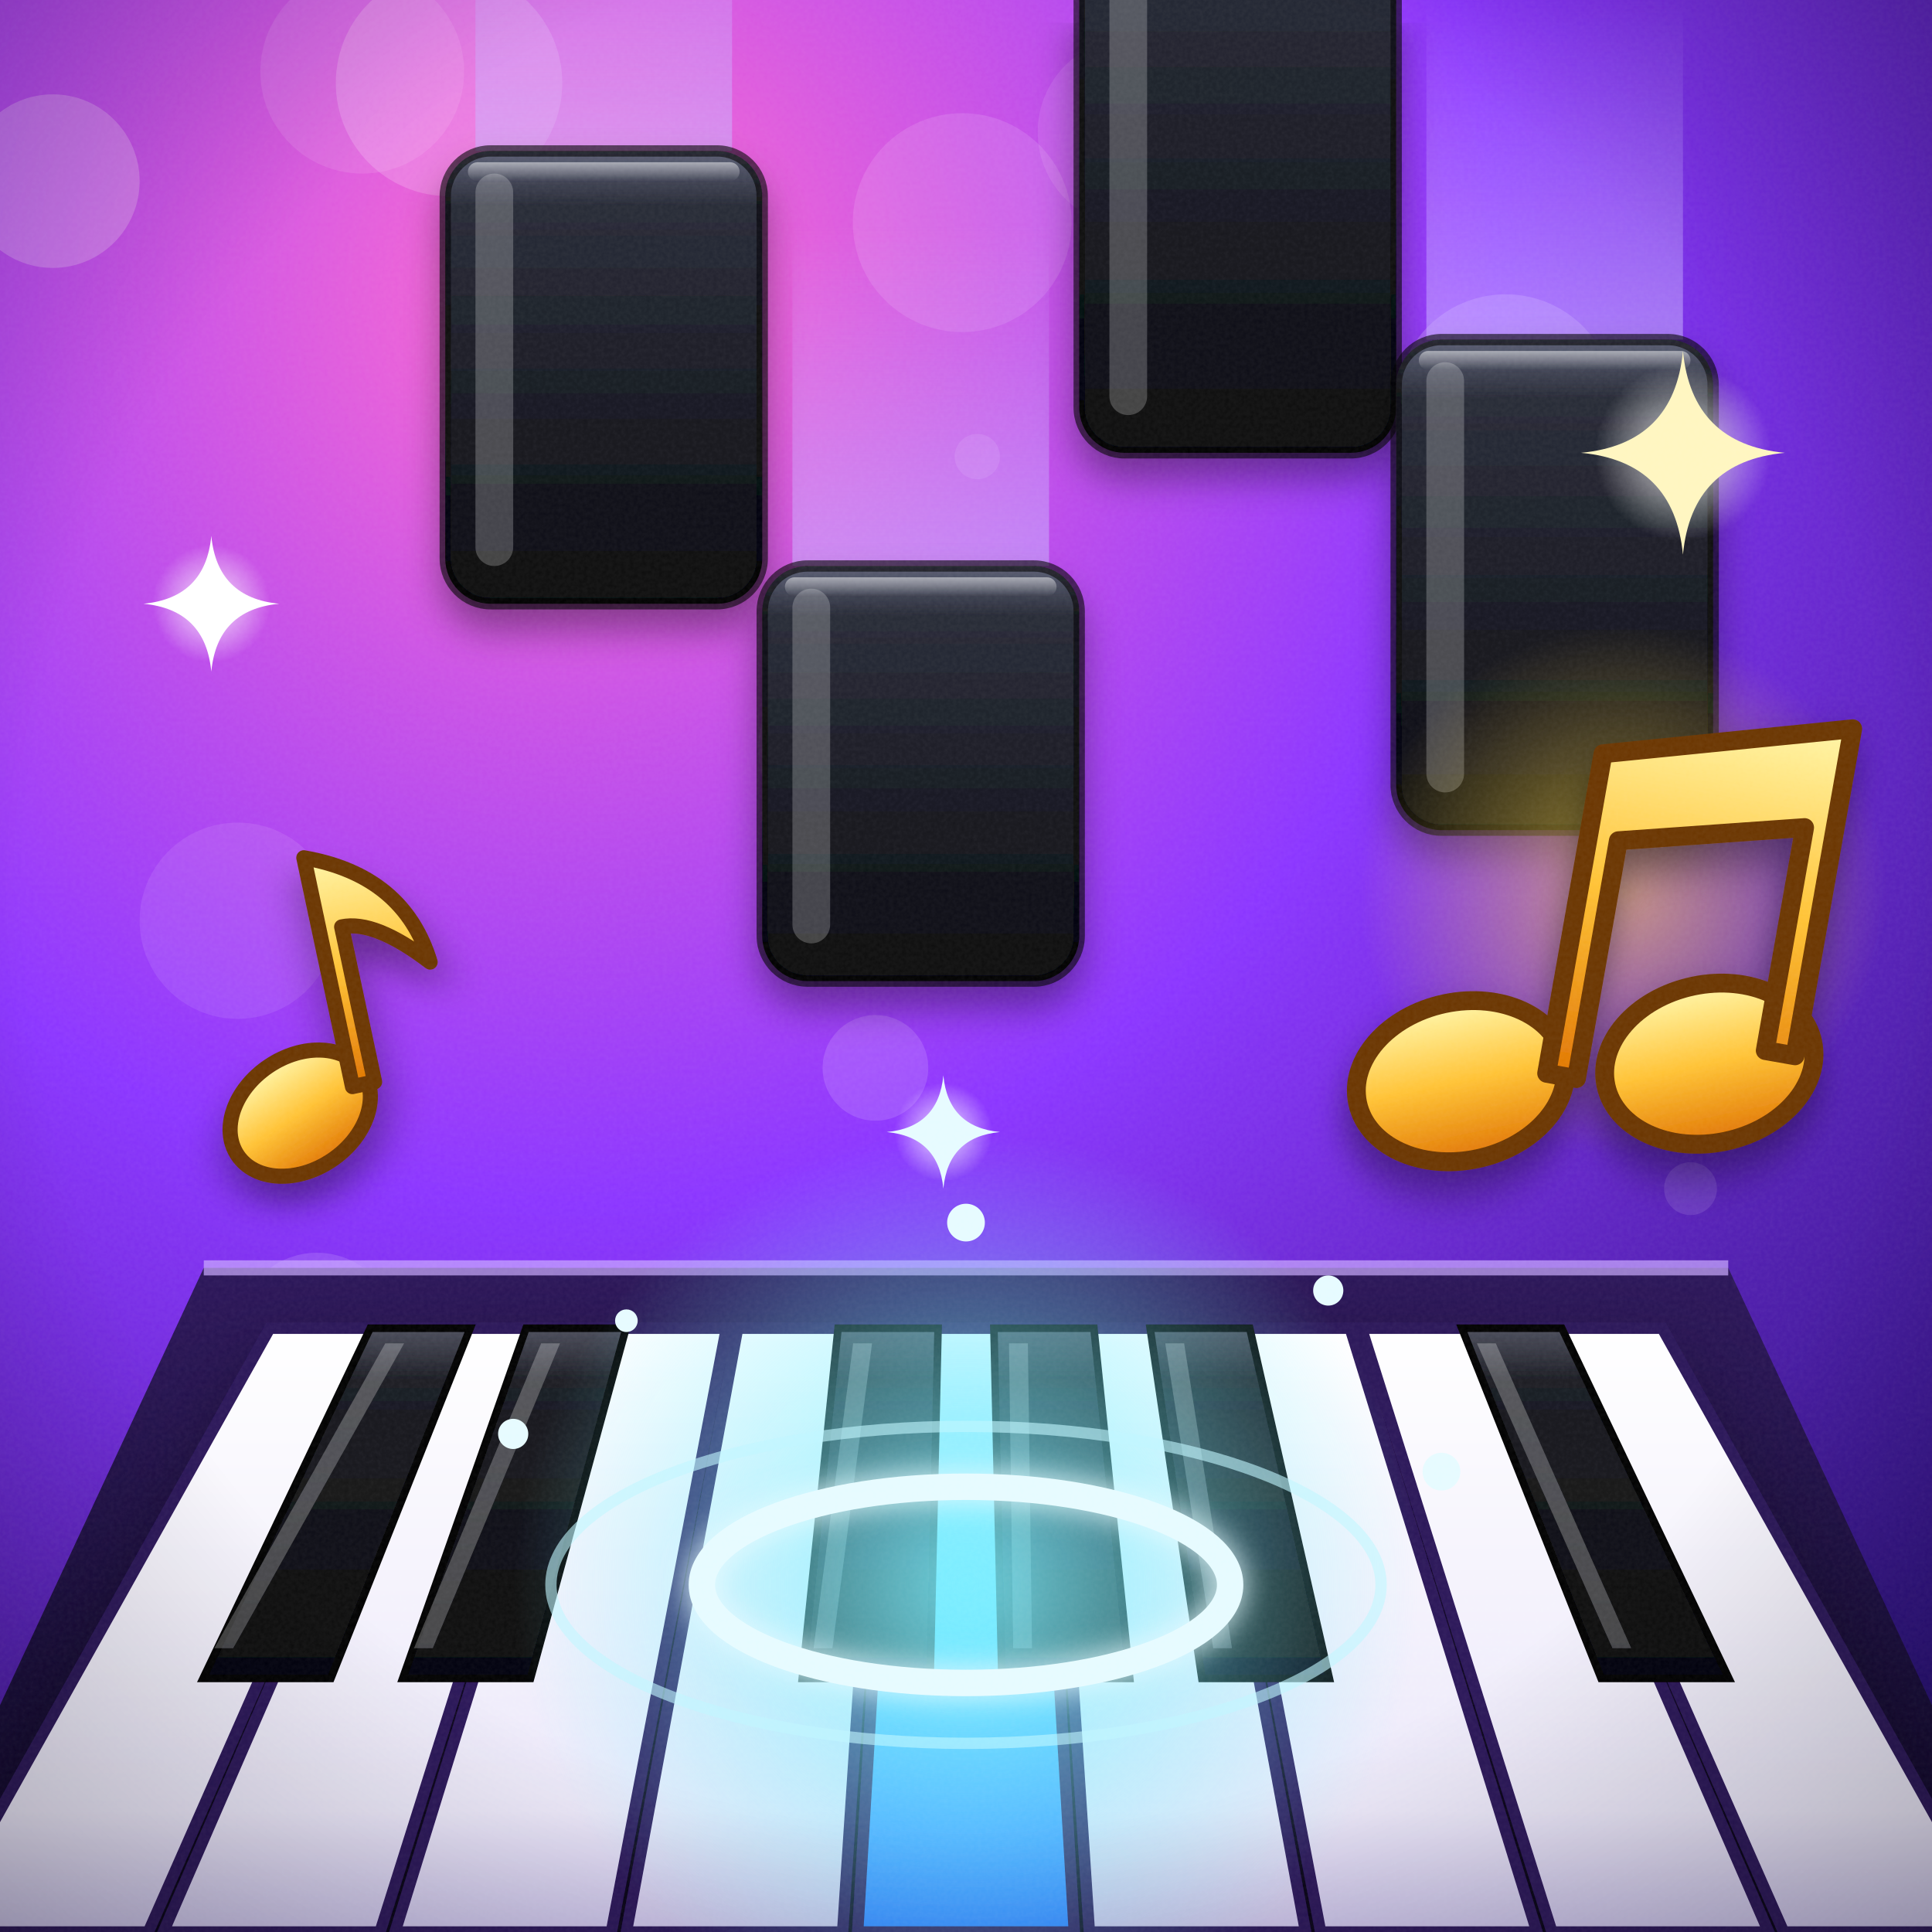
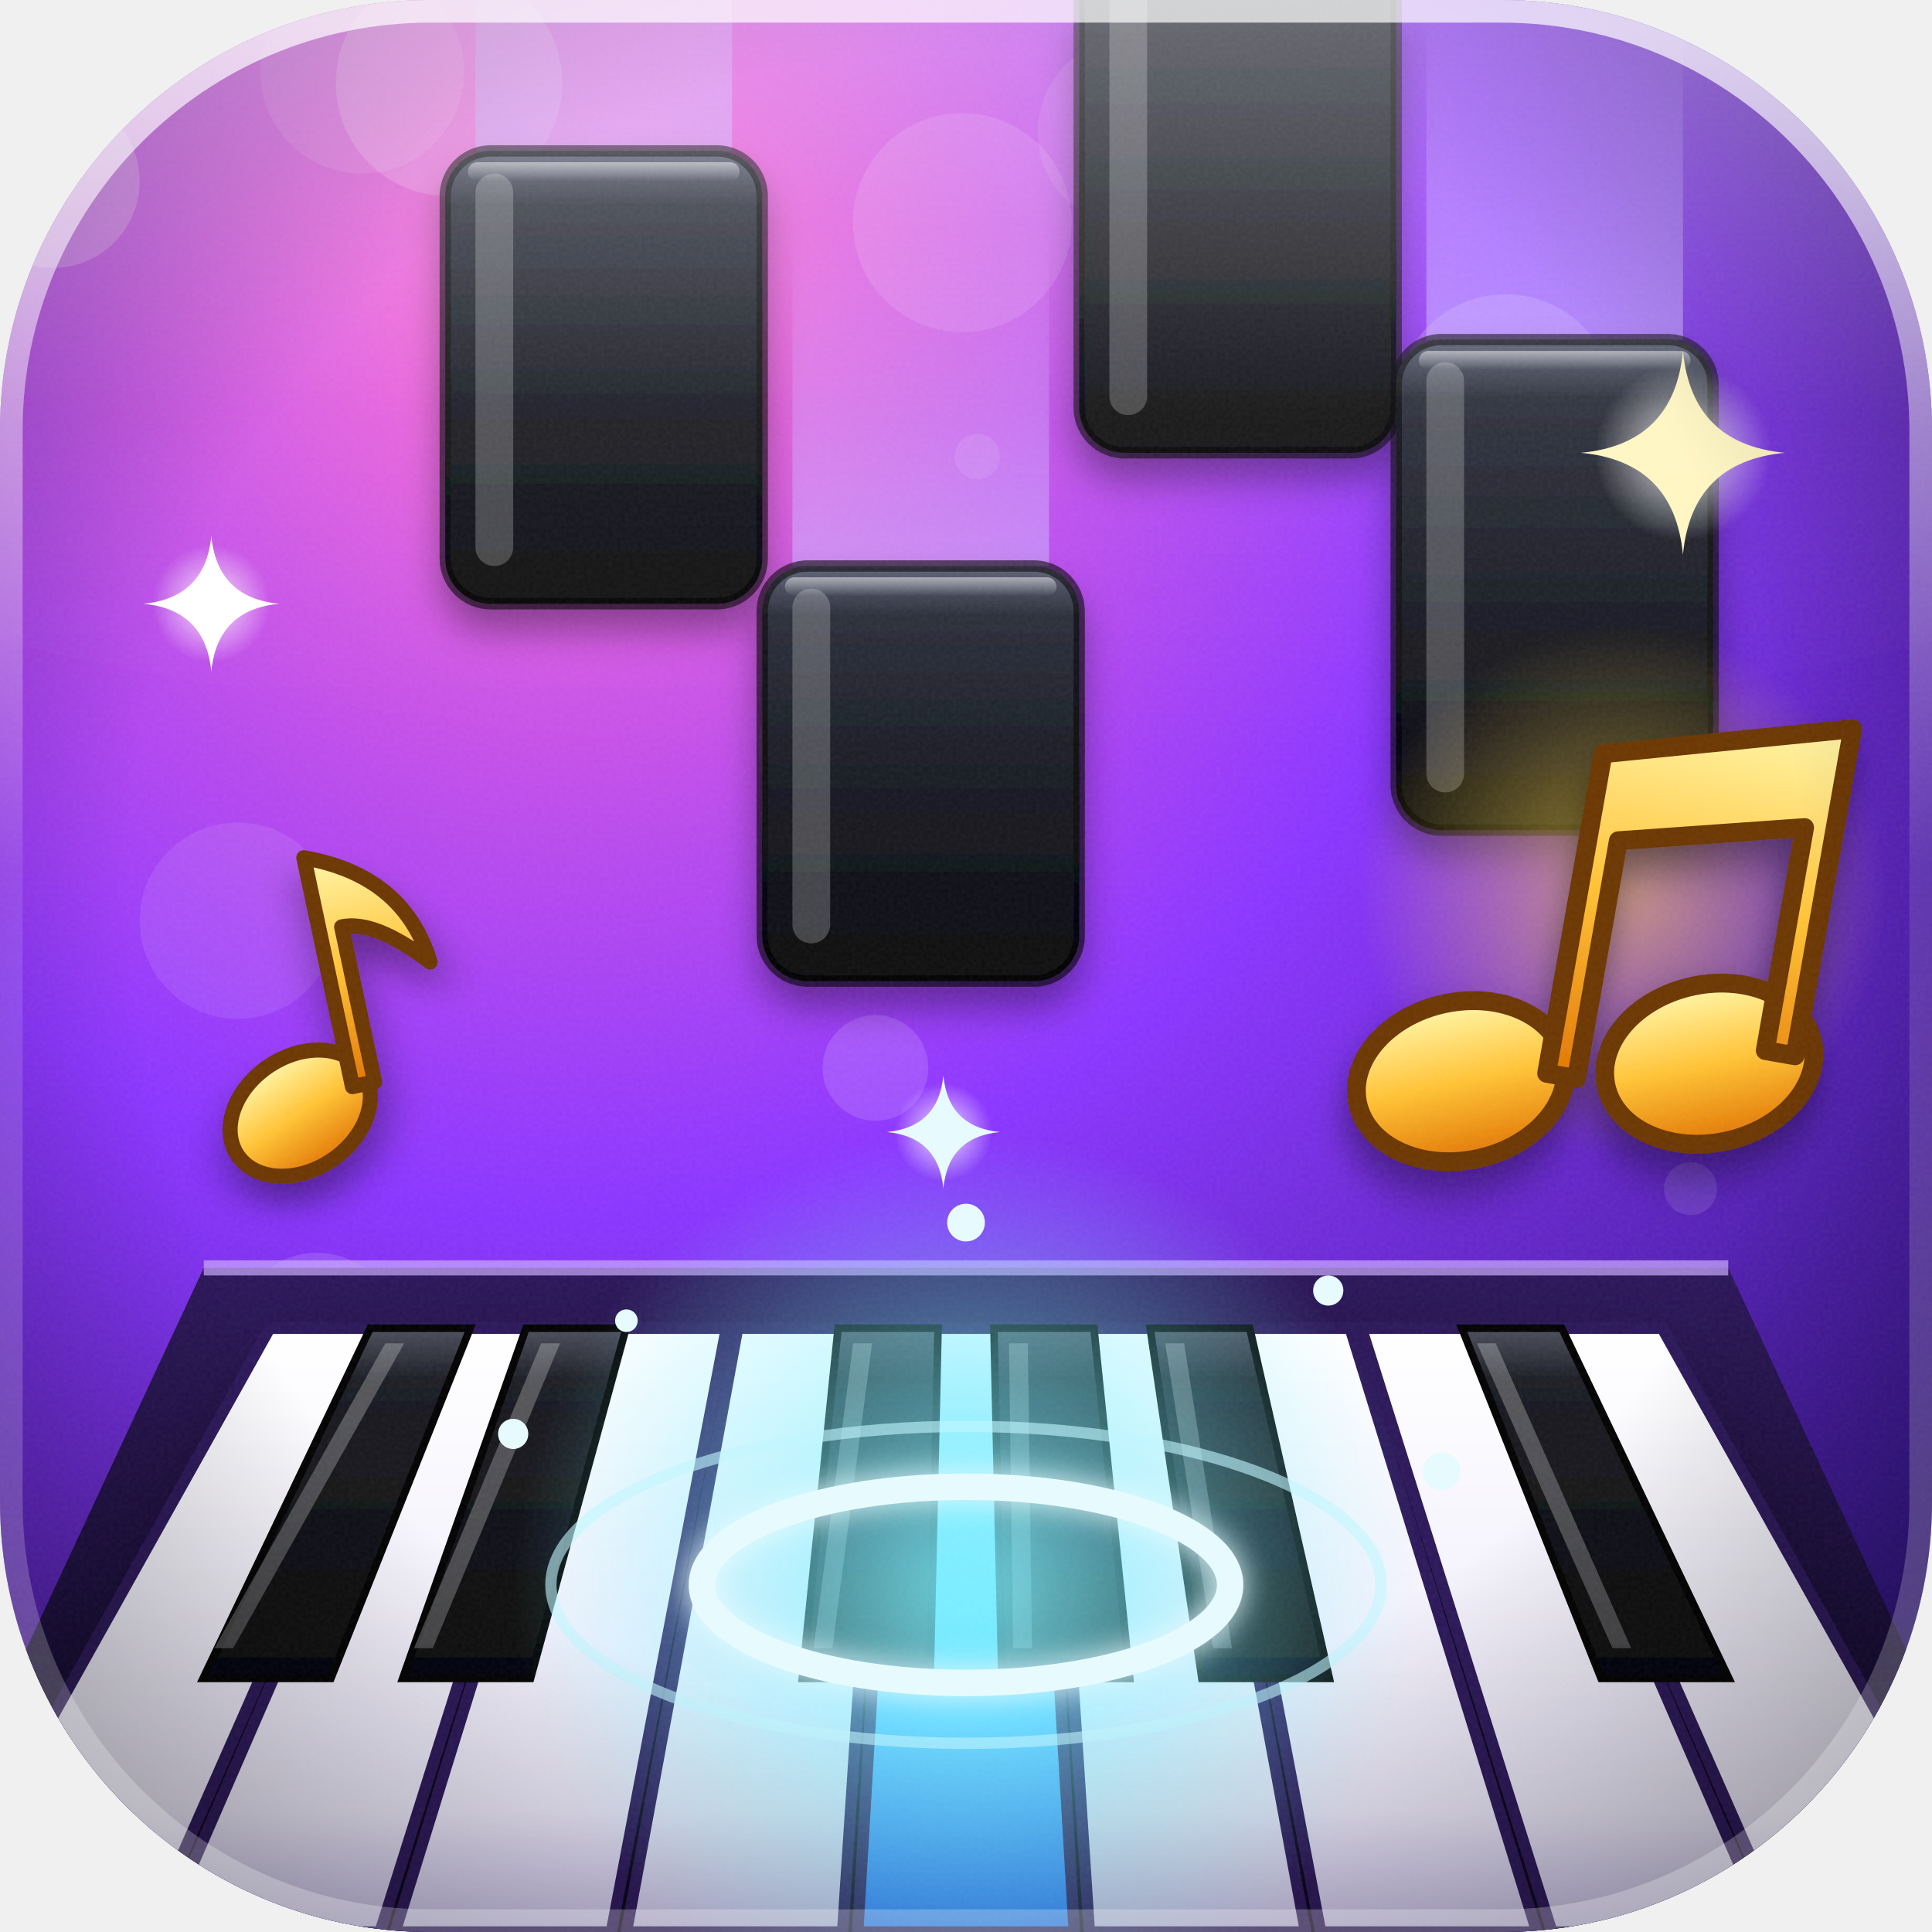
<svg xmlns="http://www.w3.org/2000/svg" viewBox="0 0 512 512">
  <defs>
    <clipPath id="sq">
-       <rect width="512" height="512" />
+       <rect width="512" height="512" rx="114" />
    </clipPath>
    <filter id="sh" x="-40%" y="-40%" width="180%" height="180%">
      <feDropShadow dx="0" dy="14" stdDeviation="12" flood-color="#000" flood-opacity=".5" />
    </filter>
    <filter id="sh2" x="-40%" y="-40%" width="180%" height="180%">
      <feDropShadow dx="0" dy="6" stdDeviation="5" flood-color="#000" flood-opacity=".4" />
    </filter>
    <filter id="glow" x="-100%" y="-100%" width="300%" height="300%">
      <feGaussianBlur stdDeviation="10" result="b" />
      <feMerge>
        <feMergeNode in="b" />
        <feMergeNode in="b" />
        <feMergeNode in="SourceGraphic" />
      </feMerge>
    </filter>
    <filter id="glowS" x="-100%" y="-100%" width="300%" height="300%">
      <feGaussianBlur stdDeviation="4" result="b" />
      <feMerge>
        <feMergeNode in="b" />
        <feMergeNode in="SourceGraphic" />
      </feMerge>
    </filter>
    <filter id="b2" x="-50%" y="-50%" width="200%" height="200%">
      <feGaussianBlur stdDeviation="2" />
    </filter>
    <filter id="b6" x="-50%" y="-50%" width="200%" height="200%">
      <feGaussianBlur stdDeviation="6" />
    </filter>
    <filter id="b14" x="-60%" y="-60%" width="220%" height="220%">
      <feGaussianBlur stdDeviation="14" />
    </filter>
    <filter id="b30" x="-80%" y="-80%" width="260%" height="260%">
      <feGaussianBlur stdDeviation="30" />
    </filter>
    <filter id="grain" x="0" y="0" width="100%" height="100%">
      <feTurbulence type="fractalNoise" baseFrequency=".9" numOctaves="2" seed="7" />
      <feColorMatrix values="0 0 0 0 1  0 0 0 0 1  0 0 0 0 1  0 0 0 .055 0" />
    </filter>
    <linearGradient id="gloss" x1="0" y1="0" x2="0" y2="1">
      <stop offset="0" stop-color="#fff" stop-opacity=".32" />
      <stop offset=".55" stop-color="#fff" stop-opacity=".05" />
      <stop offset="1" stop-color="#fff" stop-opacity="0" />
    </linearGradient>
-     <radialGradient id="vig" cx=".5" cy=".46" r=".78">
-       <stop offset=".62" stop-color="#000" stop-opacity="0" />
-       <stop offset="1" stop-color="#000" stop-opacity=".32" />
+     <radialGradient id="vig" cx=".5" cy=".46" r=".74">
+       <stop offset=".58" stop-color="#000" stop-opacity="0" />
+       <stop offset="1" stop-color="#000" stop-opacity=".45" />
    </radialGradient>
    <linearGradient id="rim" x1="0" y1="0" x2="0" y2="1">
      <stop offset="0" stop-color="#fff" stop-opacity=".7" />
      <stop offset=".45" stop-color="#fff" stop-opacity=".1" />
      <stop offset="1" stop-color="#fff" stop-opacity=".25" />
    </linearGradient>
    <radialGradient id="spark">
      <stop offset="0" stop-color="#fff" />
      <stop offset=".25" stop-color="#fff" stop-opacity=".85" />
      <stop offset="1" stop-color="#fff" stop-opacity="0" />
    </radialGradient>
    <radialGradient id="bg" cx="0.3" cy="0.15" r="1.05">
      <stop offset="0" stop-color="#ff6ad0" />
      <stop offset="0.45" stop-color="#8a34ff" />
      <stop offset="1" stop-color="#1e0a6a" />
    </radialGradient>
    <linearGradient id="tile" x1="0" y1="0" x2="0" y2="1">
      <stop offset="0" stop-color="#5a5e74" />
      <stop offset="0.12" stop-color="#272a36" />
      <stop offset="1" stop-color="#06070c" />
    </linearGradient>
    <linearGradient id="tileEdge" x1="0" y1="0" x2="0" y2="1">
      <stop offset="0" stop-color="#ffffff" stop-opacity="0.5" />
      <stop offset="1" stop-color="#ffffff" stop-opacity="0" />
    </linearGradient>
    <linearGradient id="streak" x1="0" y1="0" x2="0" y2="1">
      <stop offset="0" stop-color="#c9b4ff" stop-opacity="0" />
      <stop offset="1" stop-color="#c9b4ff" stop-opacity="0.55" />
    </linearGradient>
    <linearGradient id="white" x1="0" y1="0" x2="0" y2="1">
      <stop offset="0" stop-color="#ffffff" />
      <stop offset="0.8" stop-color="#ece8fa" />
      <stop offset="1" stop-color="#c8c0e6" />
    </linearGradient>
    <linearGradient id="black" x1="0" y1="0" x2="0" y2="1">
      <stop offset="0" stop-color="#4a4c5a" />
      <stop offset="0.15" stop-color="#1a1b22" />
      <stop offset="1" stop-color="#050508" />
    </linearGradient>
    <linearGradient id="lit" x1="0" y1="0" x2="0" y2="1">
      <stop offset="0" stop-color="#e6fbff" />
      <stop offset="0.5" stop-color="#6ad8ff" />
      <stop offset="1" stop-color="#2a7aff" />
    </linearGradient>
    <radialGradient id="litGlow" cx="0.5" cy="0.5" r="0.5">
      <stop offset="0" stop-color="#7af0ff" stop-opacity="0.85" />
      <stop offset="1" stop-color="#7af0ff" stop-opacity="0" />
    </radialGradient>
    <linearGradient id="body" x1="0" y1="0" x2="0" y2="1">
      <stop offset="0" stop-color="#2a1458" />
      <stop offset="1" stop-color="#0c0428" />
    </linearGradient>
    <linearGradient id="note" x1="0" y1="0" x2="0" y2="1">
      <stop offset="0" stop-color="#fff6a8" />
      <stop offset="0.5" stop-color="#ffc234" />
      <stop offset="1" stop-color="#e07400" />
    </linearGradient>
    <radialGradient id="noteGlow" cx="0.5" cy="0.5" r="0.5">
      <stop offset="0" stop-color="#ffd84a" stop-opacity="0.6" />
      <stop offset="1" stop-color="#ffd84a" stop-opacity="0" />
    </radialGradient>
  </defs>
  <g clip-path="url(#sq)">
    <rect width="512" height="512" fill="url(#bg)" />
    <circle cx="84" cy="353" r="21" fill="#ffffff" opacity="0.14" />
    <circle cx="111" cy="406" r="25" fill="#ffffff" opacity="0.14" />
    <circle cx="259" cy="121" r="6" fill="#ffffff" opacity="0.12" />
    <circle cx="300" cy="35" r="25" fill="#ffffff" opacity="0.10" />
    <circle cx="119" cy="22" r="30" fill="#ffffff" opacity="0.18" />
    <circle cx="448" cy="315" r="7" fill="#ffffff" opacity="0.11" />
    <circle cx="255" cy="59" r="29" fill="#ffffff" opacity="0.12" />
    <circle cx="79" cy="419" r="9" fill="#ffffff" opacity="0.21" />
    <circle cx="232" cy="283" r="14" fill="#ffffff" opacity="0.14" />
    <circle cx="96" cy="19" r="27" fill="#ffffff" opacity="0.10" />
    <circle cx="399" cy="107" r="29" fill="#ffffff" opacity="0.20" />
    <circle cx="386" cy="391" r="20" fill="#ffffff" opacity="0.18" />
    <circle cx="63" cy="244" r="26" fill="#ffffff" opacity="0.09" />
    <circle cx="473" cy="454" r="16" fill="#ffffff" opacity="0.12" />
    <circle cx="231" cy="198" r="30" fill="#ffffff" opacity="0.12" />
    <circle cx="14" cy="48" r="23" fill="#ffffff" opacity="0.22" />
    <rect x="126" y="-50" width="68" height="90" fill="url(#streak)" />
    <g filter="url(#sh2)">
      <rect x="118" y="40" width="84" height="120" rx="12" fill="url(#tile)" stroke="#000" stroke-opacity=".6" stroke-width="3" />
    </g>
    <rect x="126" y="46" width="10" height="104" rx="5" fill="#fff" opacity=".22" />
    <rect x="124" y="43" width="72" height="5" rx="2.5" fill="url(#tileEdge)" />
    <rect x="294" y="-120" width="68" height="90" fill="url(#streak)" />
    <g filter="url(#sh2)">
      <rect x="286" y="-30" width="84" height="150" rx="12" fill="url(#tile)" stroke="#000" stroke-opacity=".6" stroke-width="3" />
    </g>
    <rect x="294" y="-24" width="10" height="134" rx="5" fill="#fff" opacity=".22" />
    <rect x="292" y="-27" width="72" height="5" rx="2.5" fill="url(#tileEdge)" />
    <rect x="210" y="60" width="68" height="90" fill="url(#streak)" />
    <g filter="url(#sh2)">
      <rect x="202" y="150" width="84" height="110" rx="12" fill="url(#tile)" stroke="#000" stroke-opacity=".6" stroke-width="3" />
    </g>
    <rect x="210" y="156" width="10" height="94" rx="5" fill="#fff" opacity=".22" />
    <rect x="208" y="153" width="72" height="5" rx="2.5" fill="url(#tileEdge)" />
    <rect x="378" y="0" width="68" height="90" fill="url(#streak)" />
    <g filter="url(#sh2)">
      <rect x="370" y="90" width="84" height="130" rx="12" fill="url(#tile)" stroke="#000" stroke-opacity=".6" stroke-width="3" />
    </g>
    <rect x="378" y="96" width="10" height="114" rx="5" fill="#fff" opacity=".22" />
    <rect x="376" y="93" width="72" height="5" rx="2.5" fill="url(#tileEdge)" />
    <path d="M54 336 L458 336 L540 512 L-28 512 Z" fill="url(#body)" />
    <path d="M54 336 L458 336" stroke="#c9a8ff" stroke-width="4" opacity=".7" />
    <g filter="url(#sh)">
      <path d="M71.5 352 L109.8 352 L39.3 512 L-18.0 512 Z" fill="url(#white)" stroke="#2a1458" stroke-width="3" />
      <path d="M112.8 352 L151.2 352 L100.7 512 L43.3 512 Z" fill="url(#white)" stroke="#2a1458" stroke-width="3" />
      <path d="M154.2 352 L192.5 352 L162.0 512 L104.7 512 Z" fill="url(#white)" stroke="#2a1458" stroke-width="3" />
      <path d="M195.5 352 L233.8 352 L223.3 512 L166.0 512 Z" fill="url(#white)" stroke="#2a1458" stroke-width="3" />
      <path d="M236.8 352 L275.2 352 L284.7 512 L227.3 512 Z" fill="url(#lit)" stroke="#2a1458" stroke-width="3" />
      <path d="M278.2 352 L316.5 352 L346.0 512 L288.7 512 Z" fill="url(#white)" stroke="#2a1458" stroke-width="3" />
      <path d="M319.5 352 L357.8 352 L407.3 512 L350.0 512 Z" fill="url(#white)" stroke="#2a1458" stroke-width="3" />
      <path d="M360.8 352 L399.2 352 L468.7 512 L411.3 512 Z" fill="url(#white)" stroke="#2a1458" stroke-width="3" />
      <path d="M402.2 352 L440.5 352 L530.0 512 L472.7 512 Z" fill="url(#white)" stroke="#2a1458" stroke-width="3" />
      <path d="M98.1 352 L124.6 352 L87.7 444.8 L53.8 444.8 Z" fill="url(#black)" stroke="#000" stroke-width="2" />
      <path d="M102.1 356 L107.1 356 L61.8 436.8 L56.8 436.8 Z" fill="#fff" opacity=".25" />
      <path d="M139.4 352 L165.9 352 L140.6 444.8 L106.7 444.8 Z" fill="url(#black)" stroke="#000" stroke-width="2" />
      <path d="M143.4 356 L148.4 356 L114.7 436.8 L109.7 436.8 Z" fill="#fff" opacity=".25" />
      <path d="M222.1 352 L248.6 352 L246.5 444.8 L212.6 444.8 Z" fill="url(#black)" stroke="#000" stroke-width="2" />
      <path d="M226.1 356 L231.1 356 L220.6 436.8 L215.6 436.8 Z" fill="#fff" opacity=".25" />
      <path d="M263.4 352 L289.9 352 L299.4 444.8 L265.5 444.8 Z" fill="url(#black)" stroke="#000" stroke-width="2" />
      <path d="M267.4 356 L272.4 356 L273.5 436.8 L268.5 436.8 Z" fill="#fff" opacity=".25" />
      <path d="M304.8 352 L331.2 352 L352.3 444.8 L318.5 444.8 Z" fill="url(#black)" stroke="#000" stroke-width="2" />
      <path d="M308.8 356 L313.8 356 L326.5 436.8 L321.5 436.8 Z" fill="#fff" opacity=".25" />
      <path d="M387.4 352 L413.9 352 L458.2 444.8 L424.3 444.8 Z" fill="url(#black)" stroke="#000" stroke-width="2" />
      <path d="M391.4 356 L396.4 356 L432.3 436.8 L427.3 436.8 Z" fill="#fff" opacity=".25" />
    </g>
    <circle cx="256" cy="420" r="120" fill="url(#litGlow)" />
    <ellipse cx="256" cy="420" rx="70" ry="26" fill="none" stroke="#e6fbff" stroke-width="7" filter="url(#glowS)" />
    <ellipse cx="256" cy="420" rx="110" ry="42" fill="none" stroke="#bff6ff" stroke-width="3" opacity=".6" />
    <g fill="#e6fbff">
      <circle cx="136" cy="380" r="4" />
      <circle cx="382" cy="390" r="5" />
      <circle cx="166" cy="350" r="3" />
      <circle cx="352" cy="342" r="4" />
      <circle cx="256" cy="324" r="5" />
    </g>
    <circle cx="430" cy="236" r="70" fill="url(#noteGlow)" />
    <g transform="translate(402 214) rotate(10)" filter="url(#sh2)" stroke="#6a3400" stroke-width="5" stroke-linejoin="round">
      <ellipse cx="-2" cy="74" rx="28" ry="21" fill="url(#note)" transform="rotate(-22 -2 74)" />
      <ellipse cx="62" cy="58" rx="28" ry="21" fill="url(#note)" transform="rotate(-22 62 58)" />
      <path d="M20 68 V-18 L84 -36 V52 L76 52 V-8 L28 4 V68 Z" fill="url(#note)" />
    </g>
    <g transform="translate(70 250) rotate(-12)" filter="url(#sh2)" stroke="#6a3400" stroke-width="4" stroke-linejoin="round">
      <ellipse cx="0" cy="46" rx="20" ry="15" fill="url(#note)" transform="rotate(-22 0 46)" />
      <path d="M15 42 V-20 Q40 -10 42 14 Q30 0 21 0 V42 Z" fill="url(#note)" />
    </g>
    <g transform="translate(446.0 120.0) scale(0.9)">
      <circle r="26" fill="url(#spark)" opacity=".75" />
      <path d="M0 -30 Q2.6 -2.6 30 0 Q2.6 2.6 0 30 Q-2.6 2.6 -30 0 Q-2.6 -2.6 0 -30 Z" fill="#fff6c0" />
    </g>
    <g transform="translate(56.0 160.0) scale(0.6)">
      <circle r="26" fill="url(#spark)" opacity=".75" />
      <path d="M0 -30 Q2.6 -2.6 30 0 Q2.6 2.6 0 30 Q-2.6 2.6 -30 0 Q-2.6 -2.6 0 -30 Z" fill="#fff" />
    </g>
    <g transform="translate(250.0 300.0) scale(0.5)">
      <circle r="26" fill="url(#spark)" opacity=".75" />
      <path d="M0 -30 Q2.6 -2.6 30 0 Q2.6 2.6 0 30 Q-2.6 2.6 -30 0 Q-2.6 -2.6 0 -30 Z" fill="#e6fbff" />
    </g>
    <rect width="512" height="512" filter="url(#grain)" />
    <rect width="512" height="512" fill="url(#vig)" />
+     <path d="M0 0 H512 V170 Q256 228 0 170 Z" fill="url(#gloss)" />
  </g>
+   <rect x="3" y="3" width="506" height="506" rx="111" fill="none" stroke="url(#rim)" stroke-width="6" />
</svg>
